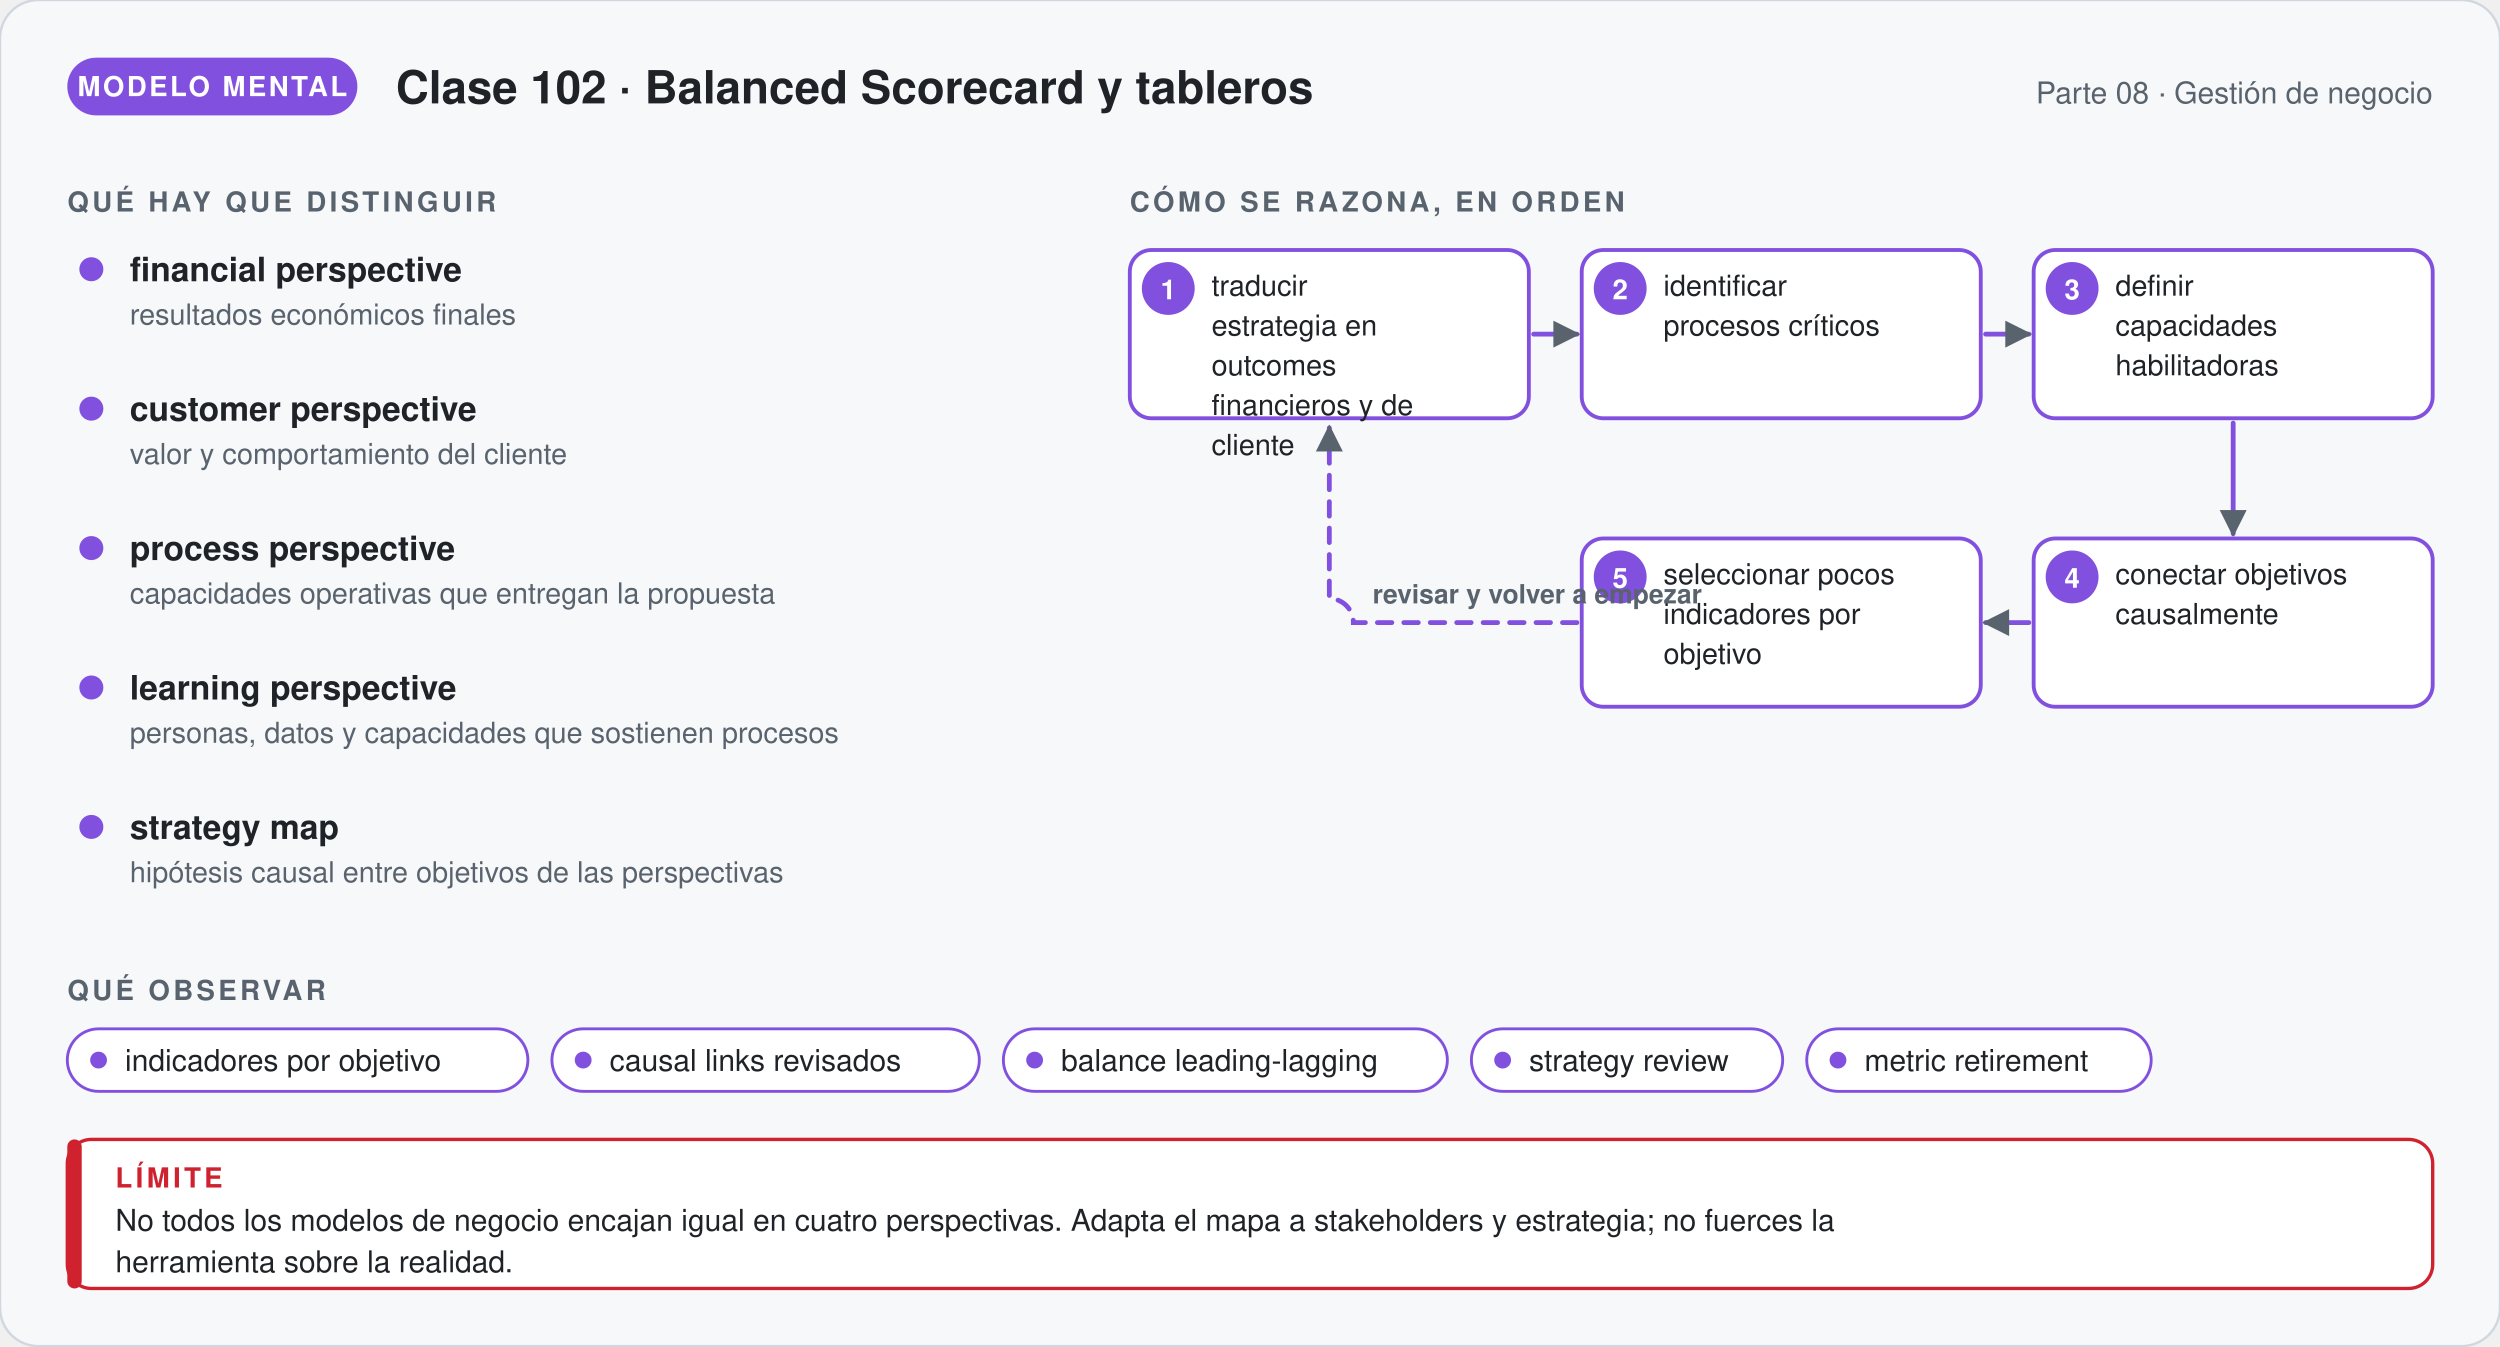
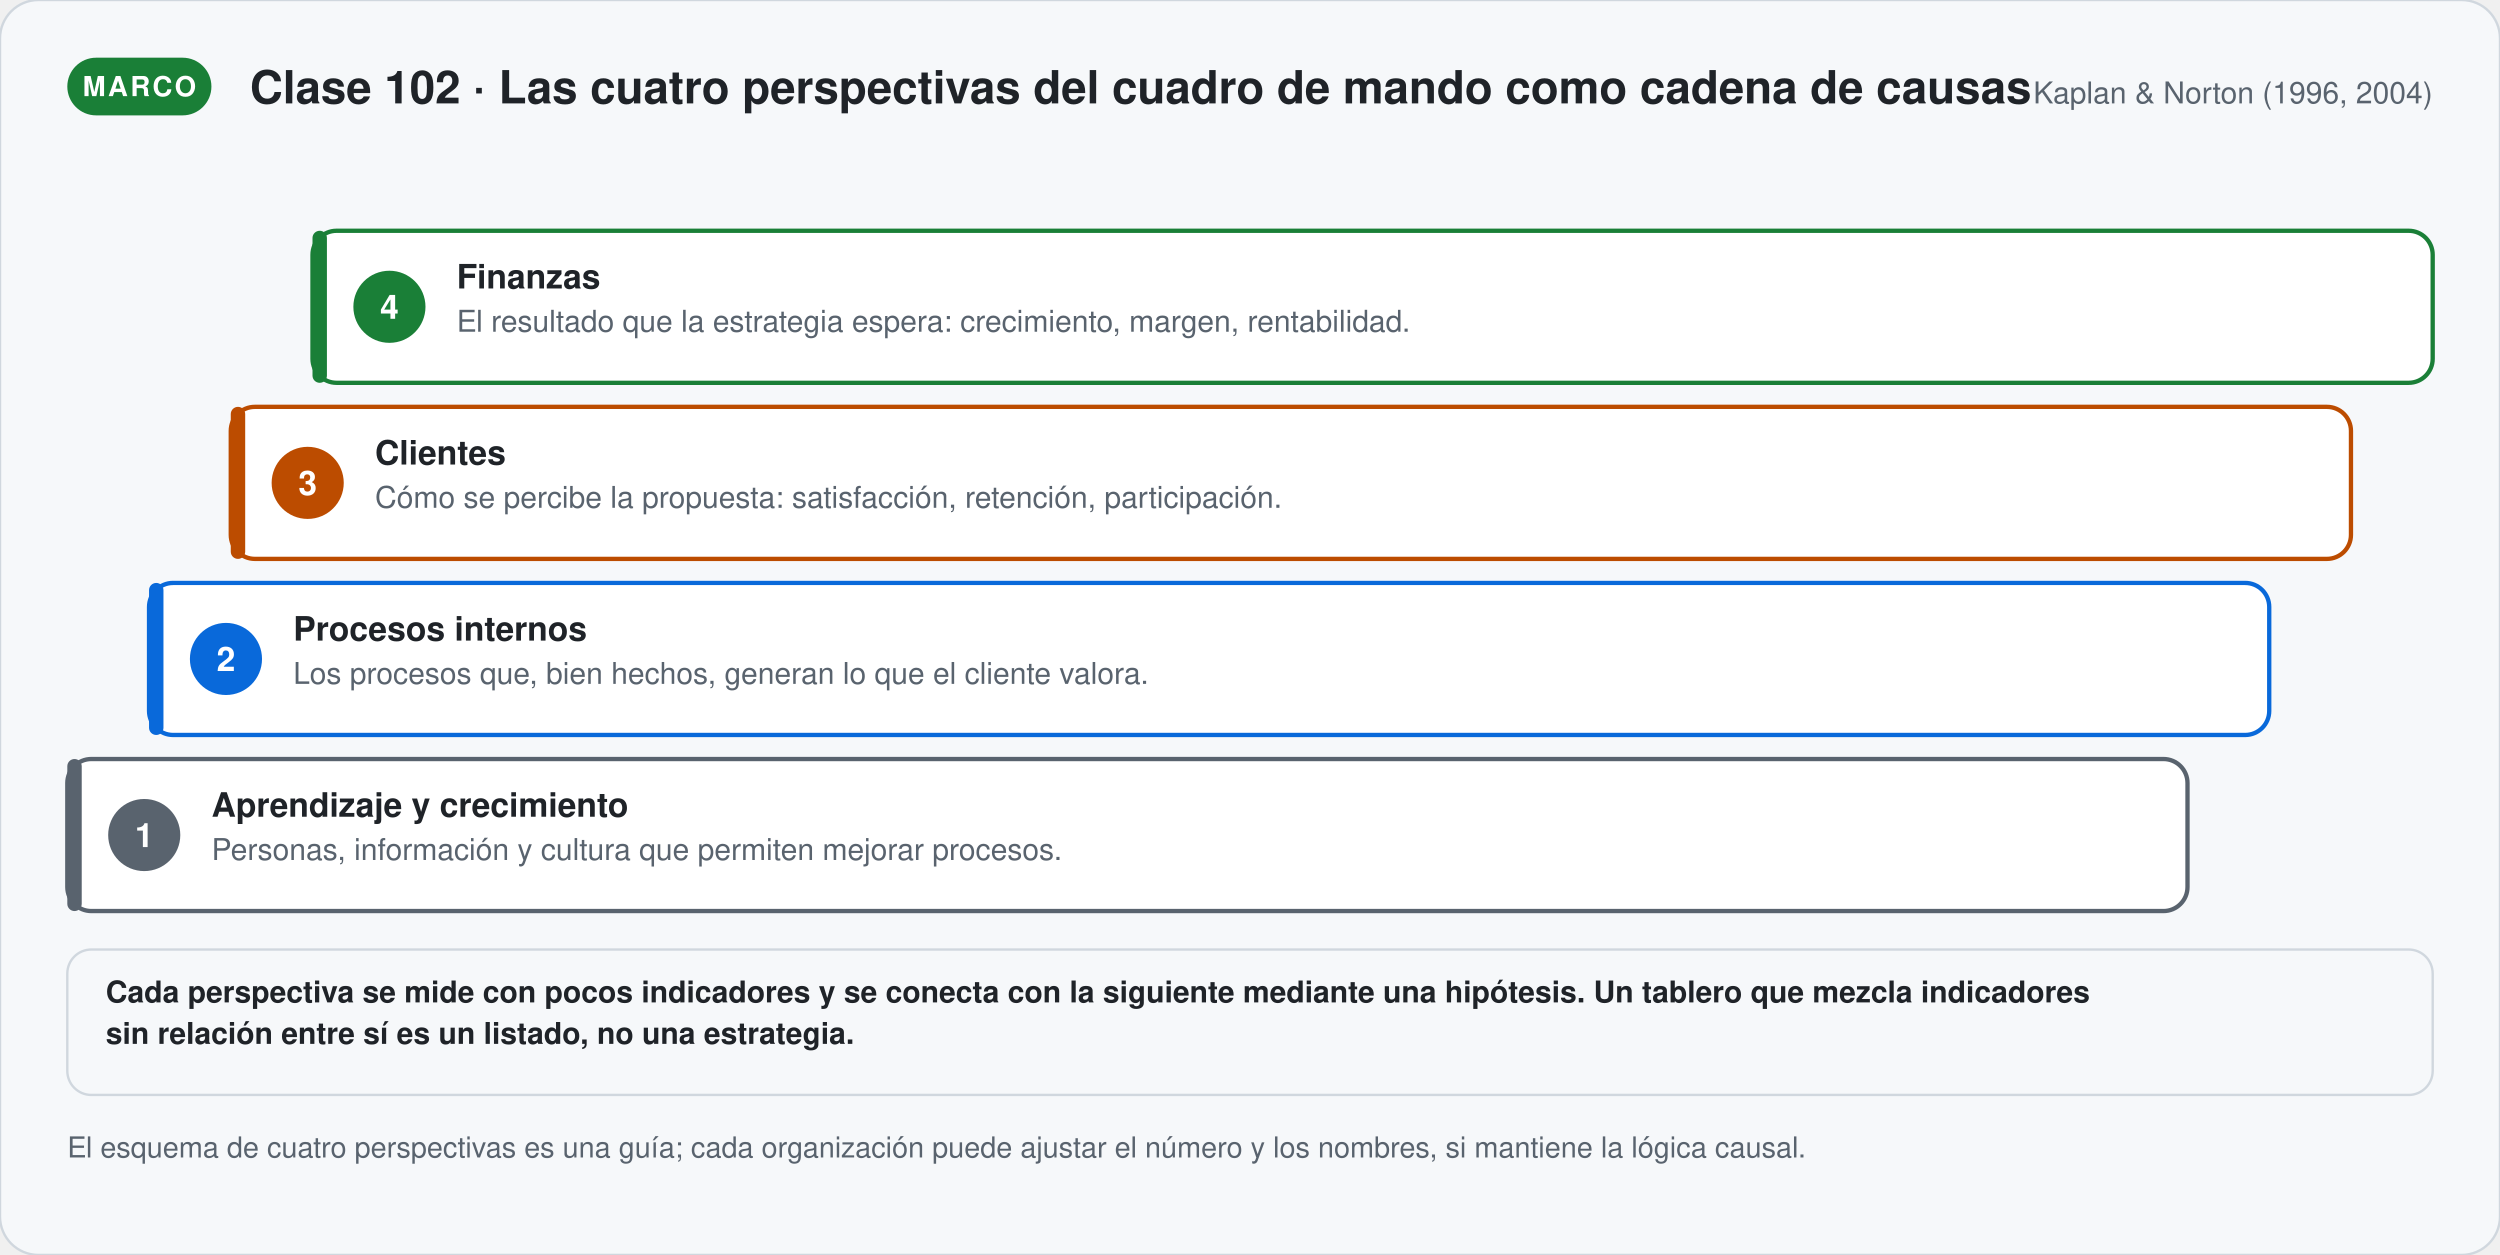
- <svg xmlns="http://www.w3.org/2000/svg" viewBox="0 0 1040 560" width="1040" role="img" aria-labelledby="t-g102 d-g102" font-family="'Segoe UI', 'Helvetica Neue', Helvetica, Arial, sans-serif">
+ <svg xmlns="http://www.w3.org/2000/svg" viewBox="0 0 1040 522.06" width="1040" role="img" aria-labelledby="t-s102 d-s102" font-family="'Segoe UI', 'Helvetica Neue', Helvetica, Arial, sans-serif">
  <defs>
-     <marker id="p-g102" viewBox="0 0 10 10" refX="8" refY="5" markerWidth="7" markerHeight="7" orient="auto">
+     <marker id="p-s102" viewBox="0 0 10 10" refX="8" refY="5" markerWidth="7" markerHeight="7" orient="auto">
      <path d="M1,1 L9,5 L1,9 Z" fill="#59636e" />
    </marker>
  </defs>
-   <rect width="1040" height="560" rx="16" fill="#f6f8fa" stroke="#d0d7de" />
-   <rect x="28" y="24" width="120.67" height="24" rx="12" fill="#8250df" />
-   <text x="88.335" y="40" font-size="11.5" font-weight="700" fill="#ffffff" text-anchor="middle" letter-spacing="1">MODELO MENTAL</text>
-   <text x="164.67" y="43" font-size="19" font-weight="700" fill="#1f2328" text-anchor="start">Clase 102 · Balanced Scorecard y tableros</text>
-   <text x="1012" y="43" font-size="12.5" font-weight="400" fill="#59636e" text-anchor="end">Parte 08 · Gestión de negocio</text>
-   <text x="28" y="88" font-size="11.5" font-weight="700" fill="#59636e" text-anchor="start" letter-spacing="1.4">QUÉ HAY QUE DISTINGUIR</text>
-   <circle cx="38" cy="112" r="5" fill="#8250df" />
-   <text x="54" y="117" font-size="14" font-weight="700" fill="#1f2328" text-anchor="start">financial perspective</text>
-   <text x="54" y="135" font-size="12" font-weight="400" fill="#59636e" text-anchor="start">resultados económicos finales</text>
-   <circle cx="38" cy="170" r="5" fill="#8250df" />
-   <text x="54" y="175" font-size="14" font-weight="700" fill="#1f2328" text-anchor="start">customer perspective</text>
-   <text x="54" y="193" font-size="12" font-weight="400" fill="#59636e" text-anchor="start">valor y comportamiento del cliente</text>
-   <circle cx="38" cy="228" r="5" fill="#8250df" />
-   <text x="54" y="233" font-size="14" font-weight="700" fill="#1f2328" text-anchor="start">process perspective</text>
-   <text x="54" y="251" font-size="12" font-weight="400" fill="#59636e" text-anchor="start">capacidades operativas que entregan la propuesta</text>
-   <circle cx="38" cy="286" r="5" fill="#8250df" />
-   <text x="54" y="291" font-size="14" font-weight="700" fill="#1f2328" text-anchor="start">learning perspective</text>
-   <text x="54" y="309" font-size="12" font-weight="400" fill="#59636e" text-anchor="start">personas, datos y capacidades que sostienen procesos</text>
-   <circle cx="38" cy="344" r="5" fill="#8250df" />
-   <text x="54" y="349" font-size="14" font-weight="700" fill="#1f2328" text-anchor="start">strategy map</text>
-   <text x="54" y="367" font-size="12" font-weight="400" fill="#59636e" text-anchor="start">hipótesis causal entre objetivos de las perspectivas</text>
-   <text x="470" y="88" font-size="11.5" font-weight="700" fill="#59636e" text-anchor="start" letter-spacing="1.4">CÓMO SE RAZONA, EN ORDEN</text>
-   <rect x="470" y="104" width="166" height="70" rx="9" fill="#ffffff" stroke="#8250df" stroke-width="1.6" />
-   <circle cx="486.0" cy="120" r="11" fill="#8250df" />
-   <text x="486" y="124.5" font-size="11.5" font-weight="700" fill="#ffffff" text-anchor="middle">1</text>
-   <text x="504" y="123" font-size="12" font-weight="400" fill="#1f2328" text-anchor="start">traducir</text>
-   <text x="504" y="139.56" font-size="12" font-weight="400" fill="#1f2328" text-anchor="start">estrategia en</text>
-   <text x="504" y="156.12" font-size="12" font-weight="400" fill="#1f2328" text-anchor="start">outcomes</text>
-   <text x="504" y="172.68" font-size="12" font-weight="400" fill="#1f2328" text-anchor="start">financieros y de</text>
-   <text x="504" y="189.24" font-size="12" font-weight="400" fill="#1f2328" text-anchor="start">cliente</text>
-   <rect x="658" y="104" width="166" height="70" rx="9" fill="#ffffff" stroke="#8250df" stroke-width="1.6" />
-   <circle cx="674.0" cy="120" r="11" fill="#8250df" />
-   <text x="674" y="124.5" font-size="11.5" font-weight="700" fill="#ffffff" text-anchor="middle">2</text>
-   <text x="692" y="123" font-size="12" font-weight="400" fill="#1f2328" text-anchor="start">identificar</text>
-   <text x="692" y="139.56" font-size="12" font-weight="400" fill="#1f2328" text-anchor="start">procesos críticos</text>
-   <rect x="846" y="104" width="166" height="70" rx="9" fill="#ffffff" stroke="#8250df" stroke-width="1.6" />
-   <circle cx="862.0" cy="120" r="11" fill="#8250df" />
-   <text x="862" y="124.5" font-size="11.5" font-weight="700" fill="#ffffff" text-anchor="middle">3</text>
-   <text x="880" y="123" font-size="12" font-weight="400" fill="#1f2328" text-anchor="start">definir</text>
-   <text x="880" y="139.56" font-size="12" font-weight="400" fill="#1f2328" text-anchor="start">capacidades</text>
-   <text x="880" y="156.12" font-size="12" font-weight="400" fill="#1f2328" text-anchor="start">habilitadoras</text>
-   <rect x="846" y="224" width="166" height="70" rx="9" fill="#ffffff" stroke="#8250df" stroke-width="1.6" />
-   <circle cx="862.0" cy="240" r="11" fill="#8250df" />
-   <text x="862" y="244.5" font-size="11.5" font-weight="700" fill="#ffffff" text-anchor="middle">4</text>
-   <text x="880" y="243" font-size="12" font-weight="400" fill="#1f2328" text-anchor="start">conectar objetivos</text>
-   <text x="880" y="259.56" font-size="12" font-weight="400" fill="#1f2328" text-anchor="start">causalmente</text>
-   <rect x="658" y="224" width="166" height="70" rx="9" fill="#ffffff" stroke="#8250df" stroke-width="1.6" />
-   <circle cx="674.0" cy="240" r="11" fill="#8250df" />
-   <text x="674" y="244.5" font-size="11.5" font-weight="700" fill="#ffffff" text-anchor="middle">5</text>
-   <text x="692" y="243" font-size="12" font-weight="400" fill="#1f2328" text-anchor="start">seleccionar pocos</text>
-   <text x="692" y="259.56" font-size="12" font-weight="400" fill="#1f2328" text-anchor="start">indicadores por</text>
-   <text x="692" y="276.12" font-size="12" font-weight="400" fill="#1f2328" text-anchor="start">objetivo</text>
-   <path d="M638,139 L656,139" stroke="#8250df" stroke-width="2" fill="none" stroke-linecap="round" marker-end="url(#p-g102)" />
-   <path d="M826,139 L844,139" stroke="#8250df" stroke-width="2" fill="none" stroke-linecap="round" marker-end="url(#p-g102)" />
-   <path d="M929,176 L929,222" stroke="#8250df" stroke-width="2" fill="none" stroke-linecap="round" marker-end="url(#p-g102)" />
-   <path d="M844,259 L826,259" stroke="#8250df" stroke-width="2" fill="none" stroke-linecap="round" marker-end="url(#p-g102)" />
-   <path d="M656.0,259.0 H563.0 a10,10 0 0 0 -10,-10 V178" stroke="#8250df" stroke-width="2" fill="none" stroke-dasharray="6 5" stroke-linecap="round" marker-end="url(#p-g102)" />
-   <text x="571" y="251" font-size="11" font-weight="600" fill="#59636e" text-anchor="start">revisar y volver a empezar</text>
-   <text x="28" y="416" font-size="11.5" font-weight="700" fill="#59636e" text-anchor="start" letter-spacing="1.4">QUÉ OBSERVAR</text>
-   <rect x="28" y="428" width="191.6" height="26" rx="13" fill="#ffffff" stroke="#8250df" stroke-width="1.2" />
-   <circle cx="41" cy="441" r="3.5" fill="#8250df" />
-   <text x="52" y="445.5" font-size="12.5" font-weight="400" fill="#1f2328" text-anchor="start">indicadores por objetivo</text>
-   <rect x="229.6" y="428" width="177.8" height="26" rx="13" fill="#ffffff" stroke="#8250df" stroke-width="1.2" />
-   <circle cx="242.6" cy="441" r="3.5" fill="#8250df" />
-   <text x="253.6" y="445.5" font-size="12.5" font-weight="400" fill="#1f2328" text-anchor="start">causal links revisados</text>
-   <rect x="417.4" y="428" width="184.7" height="26" rx="13" fill="#ffffff" stroke="#8250df" stroke-width="1.2" />
-   <circle cx="430.4" cy="441" r="3.5" fill="#8250df" />
-   <text x="441.4" y="445.5" font-size="12.5" font-weight="400" fill="#1f2328" text-anchor="start">balance leading-lagging</text>
-   <rect x="612.1" y="428" width="129.5" height="26" rx="13" fill="#ffffff" stroke="#8250df" stroke-width="1.2" />
-   <circle cx="625.1" cy="441" r="3.5" fill="#8250df" />
-   <text x="636.1" y="445.5" font-size="12.5" font-weight="400" fill="#1f2328" text-anchor="start">strategy review</text>
-   <rect x="751.6" y="428" width="143.3" height="26" rx="13" fill="#ffffff" stroke="#8250df" stroke-width="1.2" />
-   <circle cx="764.6" cy="441" r="3.5" fill="#8250df" />
-   <text x="775.6" y="445.5" font-size="12.5" font-weight="400" fill="#1f2328" text-anchor="start">metric retirement</text>
-   <rect x="28" y="474" width="984" height="62" rx="10" fill="#ffffff" stroke="#cf222e" stroke-width="1.4" />
-   <rect x="28" y="474" width="6" height="62" rx="3" fill="#cf222e" />
-   <text x="48" y="494" font-size="11.5" font-weight="700" fill="#cf222e" text-anchor="start" letter-spacing="1.4">LÍMITE</text>
-   <text x="48" y="512" font-size="12.5" font-weight="400" fill="#1f2328" text-anchor="start">No todos los modelos de negocio encajan igual en cuatro perspectivas. Adapta el mapa a stakeholders y estrategia; no fuerces la</text>
-   <text x="48" y="529.25" font-size="12.5" font-weight="400" fill="#1f2328" text-anchor="start">herramienta sobre la realidad.</text>
+   <rect width="1040" height="522.06" rx="16" fill="#f6f8fa" stroke="#d0d7de" />
+   <rect x="28" y="24" width="59.95" height="24" rx="12" fill="#1a7f37" />
+   <text x="57.975" y="40" font-size="11.5" font-weight="700" fill="#ffffff" text-anchor="middle" letter-spacing="1">MARCO</text>
+   <text x="103.95" y="43" font-size="19" font-weight="700" fill="#1f2328" text-anchor="start">Clase 102 · Las cuatro perspectivas del cuadro de mando como cadena de causas</text>
+   <text x="1012" y="43" font-size="12.5" font-weight="400" fill="#59636e" text-anchor="end">Kaplan &amp; Norton (1996, 2004)</text>
+   <rect x="130" y="96" width="882" height="63.25" rx="10" fill="#ffffff" stroke="#1a7f37" stroke-width="1.8" />
+   <rect x="130" y="96" width="6" height="63.25" rx="3" fill="#1a7f37" />
+   <circle cx="162" cy="127.625" r="15" fill="#1a7f37" />
+   <text x="162" y="132.625" font-size="14" font-weight="700" fill="#ffffff" text-anchor="middle">4</text>
+   <text x="190" y="120" font-size="14" font-weight="700" fill="#1f2328" text-anchor="start">Finanzas</text>
+   <text x="190" y="138" font-size="12.5" font-weight="400" fill="#59636e" text-anchor="start">El resultado que la estrategia espera: crecimiento, margen, rentabilidad.</text>
+   <rect x="96" y="169.25" width="882" height="63.25" rx="10" fill="#ffffff" stroke="#bc4c00" stroke-width="1.8" />
+   <rect x="96" y="169.25" width="6" height="63.25" rx="3" fill="#bc4c00" />
+   <circle cx="128" cy="200.875" r="15" fill="#bc4c00" />
+   <text x="128" y="205.875" font-size="14" font-weight="700" fill="#ffffff" text-anchor="middle">3</text>
+   <text x="156" y="193.25" font-size="14" font-weight="700" fill="#1f2328" text-anchor="start">Clientes</text>
+   <text x="156" y="211.25" font-size="12.5" font-weight="400" fill="#59636e" text-anchor="start">Cómo se percibe la propuesta: satisfacción, retención, participación.</text>
+   <rect x="62" y="242.5" width="882" height="63.25" rx="10" fill="#ffffff" stroke="#0969da" stroke-width="1.8" />
+   <rect x="62" y="242.5" width="6" height="63.25" rx="3" fill="#0969da" />
+   <circle cx="94" cy="274.125" r="15" fill="#0969da" />
+   <text x="94" y="279.125" font-size="14" font-weight="700" fill="#ffffff" text-anchor="middle">2</text>
+   <text x="122" y="266.5" font-size="14" font-weight="700" fill="#1f2328" text-anchor="start">Procesos internos</text>
+   <text x="122" y="284.5" font-size="12.5" font-weight="400" fill="#59636e" text-anchor="start">Los procesos que, bien hechos, generan lo que el cliente valora.</text>
+   <rect x="28" y="315.75" width="882" height="63.25" rx="10" fill="#ffffff" stroke="#59636e" stroke-width="1.8" />
+   <rect x="28" y="315.75" width="6" height="63.25" rx="3" fill="#59636e" />
+   <circle cx="60" cy="347.375" r="15" fill="#59636e" />
+   <text x="60" y="352.375" font-size="14" font-weight="700" fill="#ffffff" text-anchor="middle">1</text>
+   <text x="88" y="339.75" font-size="14" font-weight="700" fill="#1f2328" text-anchor="start">Aprendizaje y crecimiento</text>
+   <text x="88" y="357.75" font-size="12.5" font-weight="400" fill="#59636e" text-anchor="start">Personas, información y cultura que permiten mejorar procesos.</text>
+   <rect x="28" y="395" width="984" height="60.5" rx="10" fill="#f6f8fa" stroke="#d0d7de" stroke-width="1" />
+   <text x="44" y="417" font-size="12.5" font-weight="600" fill="#1f2328" text-anchor="start">Cada perspectiva se mide con pocos indicadores y se conecta con la siguiente mediante una hipótesis. Un tablero que mezcla indicadores</text>
+   <text x="44" y="434.25" font-size="12.5" font-weight="600" fill="#1f2328" text-anchor="start">sin relación entre sí es un listado, no una estrategia.</text>
+   <text x="28" y="481.5" font-size="12" font-weight="400" fill="#59636e" text-anchor="start">El esquema de cuatro perspectivas es una guía; cada organización puede ajustar el número y los nombres, si mantiene la lógica causal.</text>
</svg>
